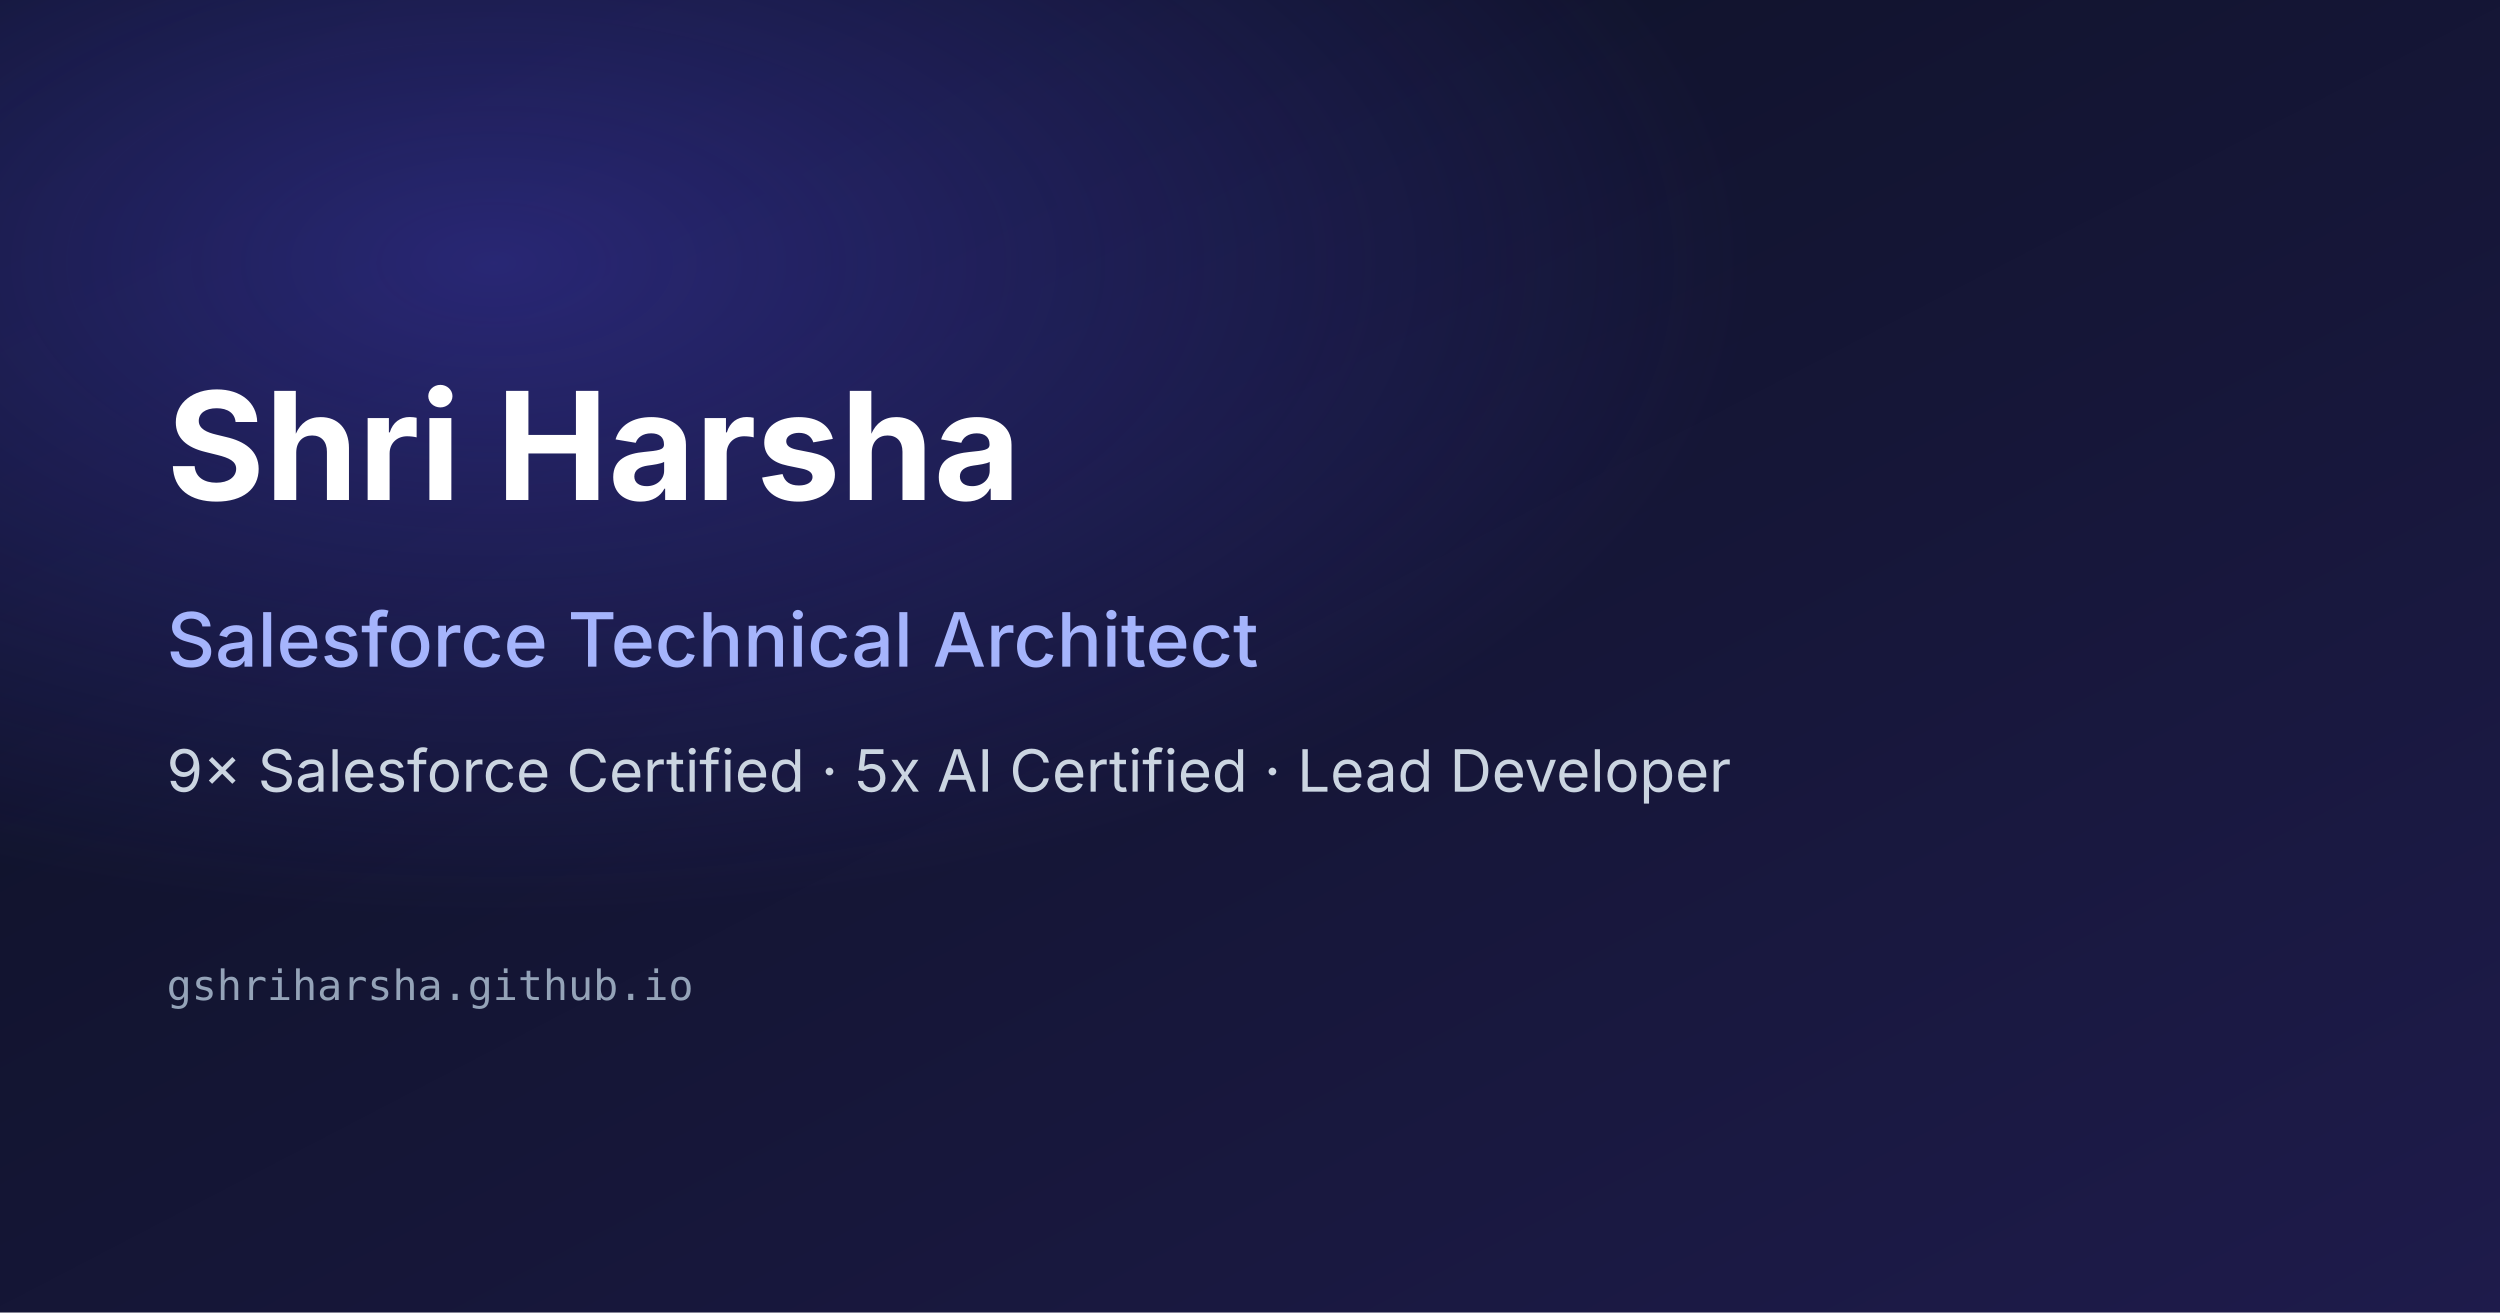
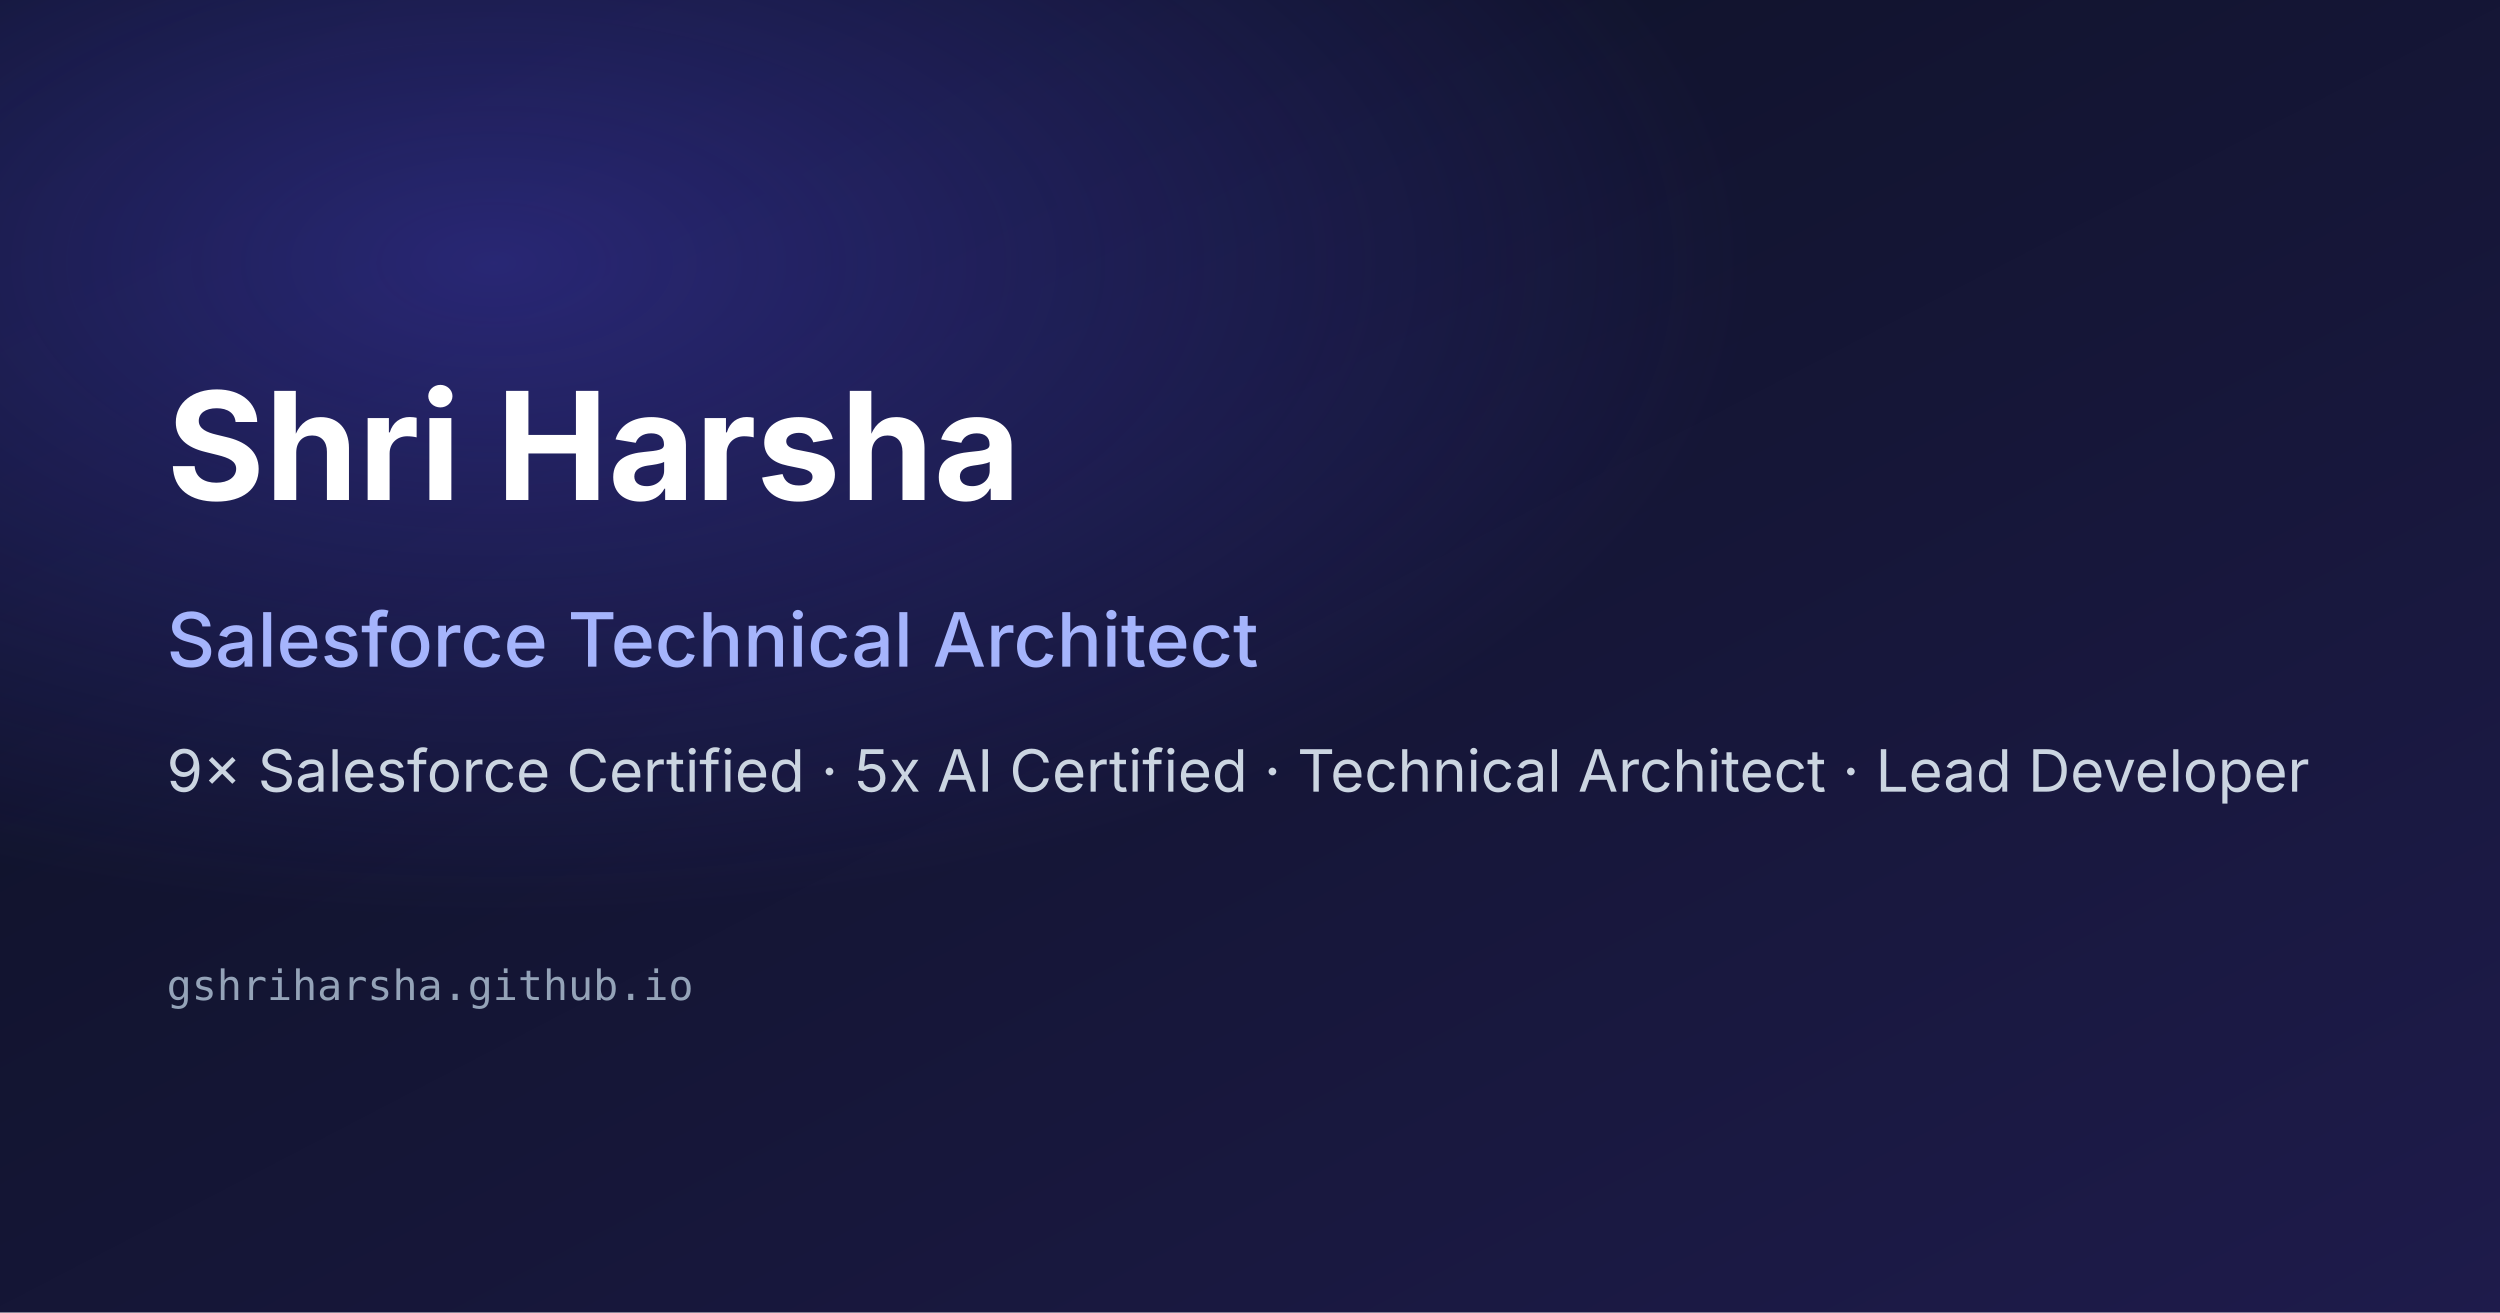
<svg xmlns="http://www.w3.org/2000/svg" viewBox="0 0 1200 630">
  <defs>
    <linearGradient id="bg" x1="0" y1="0" x2="1" y2="1">
      <stop offset="0%" stop-color="#0b1020" />
      <stop offset="100%" stop-color="#1e1b4b" />
    </linearGradient>
    <radialGradient id="glow" cx="20%" cy="20%" r="50%">
      <stop offset="0%" stop-color="#4f46e5" stop-opacity="0.4" />
      <stop offset="100%" stop-color="#4f46e5" stop-opacity="0" />
    </radialGradient>
  </defs>
  <rect width="1200" height="630" fill="url(#bg)" />
  <rect width="1200" height="630" fill="url(#glow)" />
  <g font-family="Inter, system-ui, sans-serif" fill="white">
    <text x="80" y="240" font-size="72" font-weight="700">Shri Harsha</text>
    <text x="80" y="320" font-size="36" font-weight="500" fill="#a5b4fc">Salesforce Technical Architect</text>
-     <text x="80" y="380" font-size="28" font-weight="400" fill="#cbd5e1">9× Salesforce Certified · 5x AI Certified · Lead Developer</text>
+     <text x="80" y="380" font-size="28" font-weight="400" fill="#cbd5e1">9× Salesforce Certified · 5x AI Certified · Technical Architect · Lead Developer</text>
  </g>
  <g transform="translate(80, 480)" font-family="JetBrains Mono, monospace" fill="#94a3b8" font-size="20">
    <text>gshriharsha.github.io</text>
  </g>
</svg>
